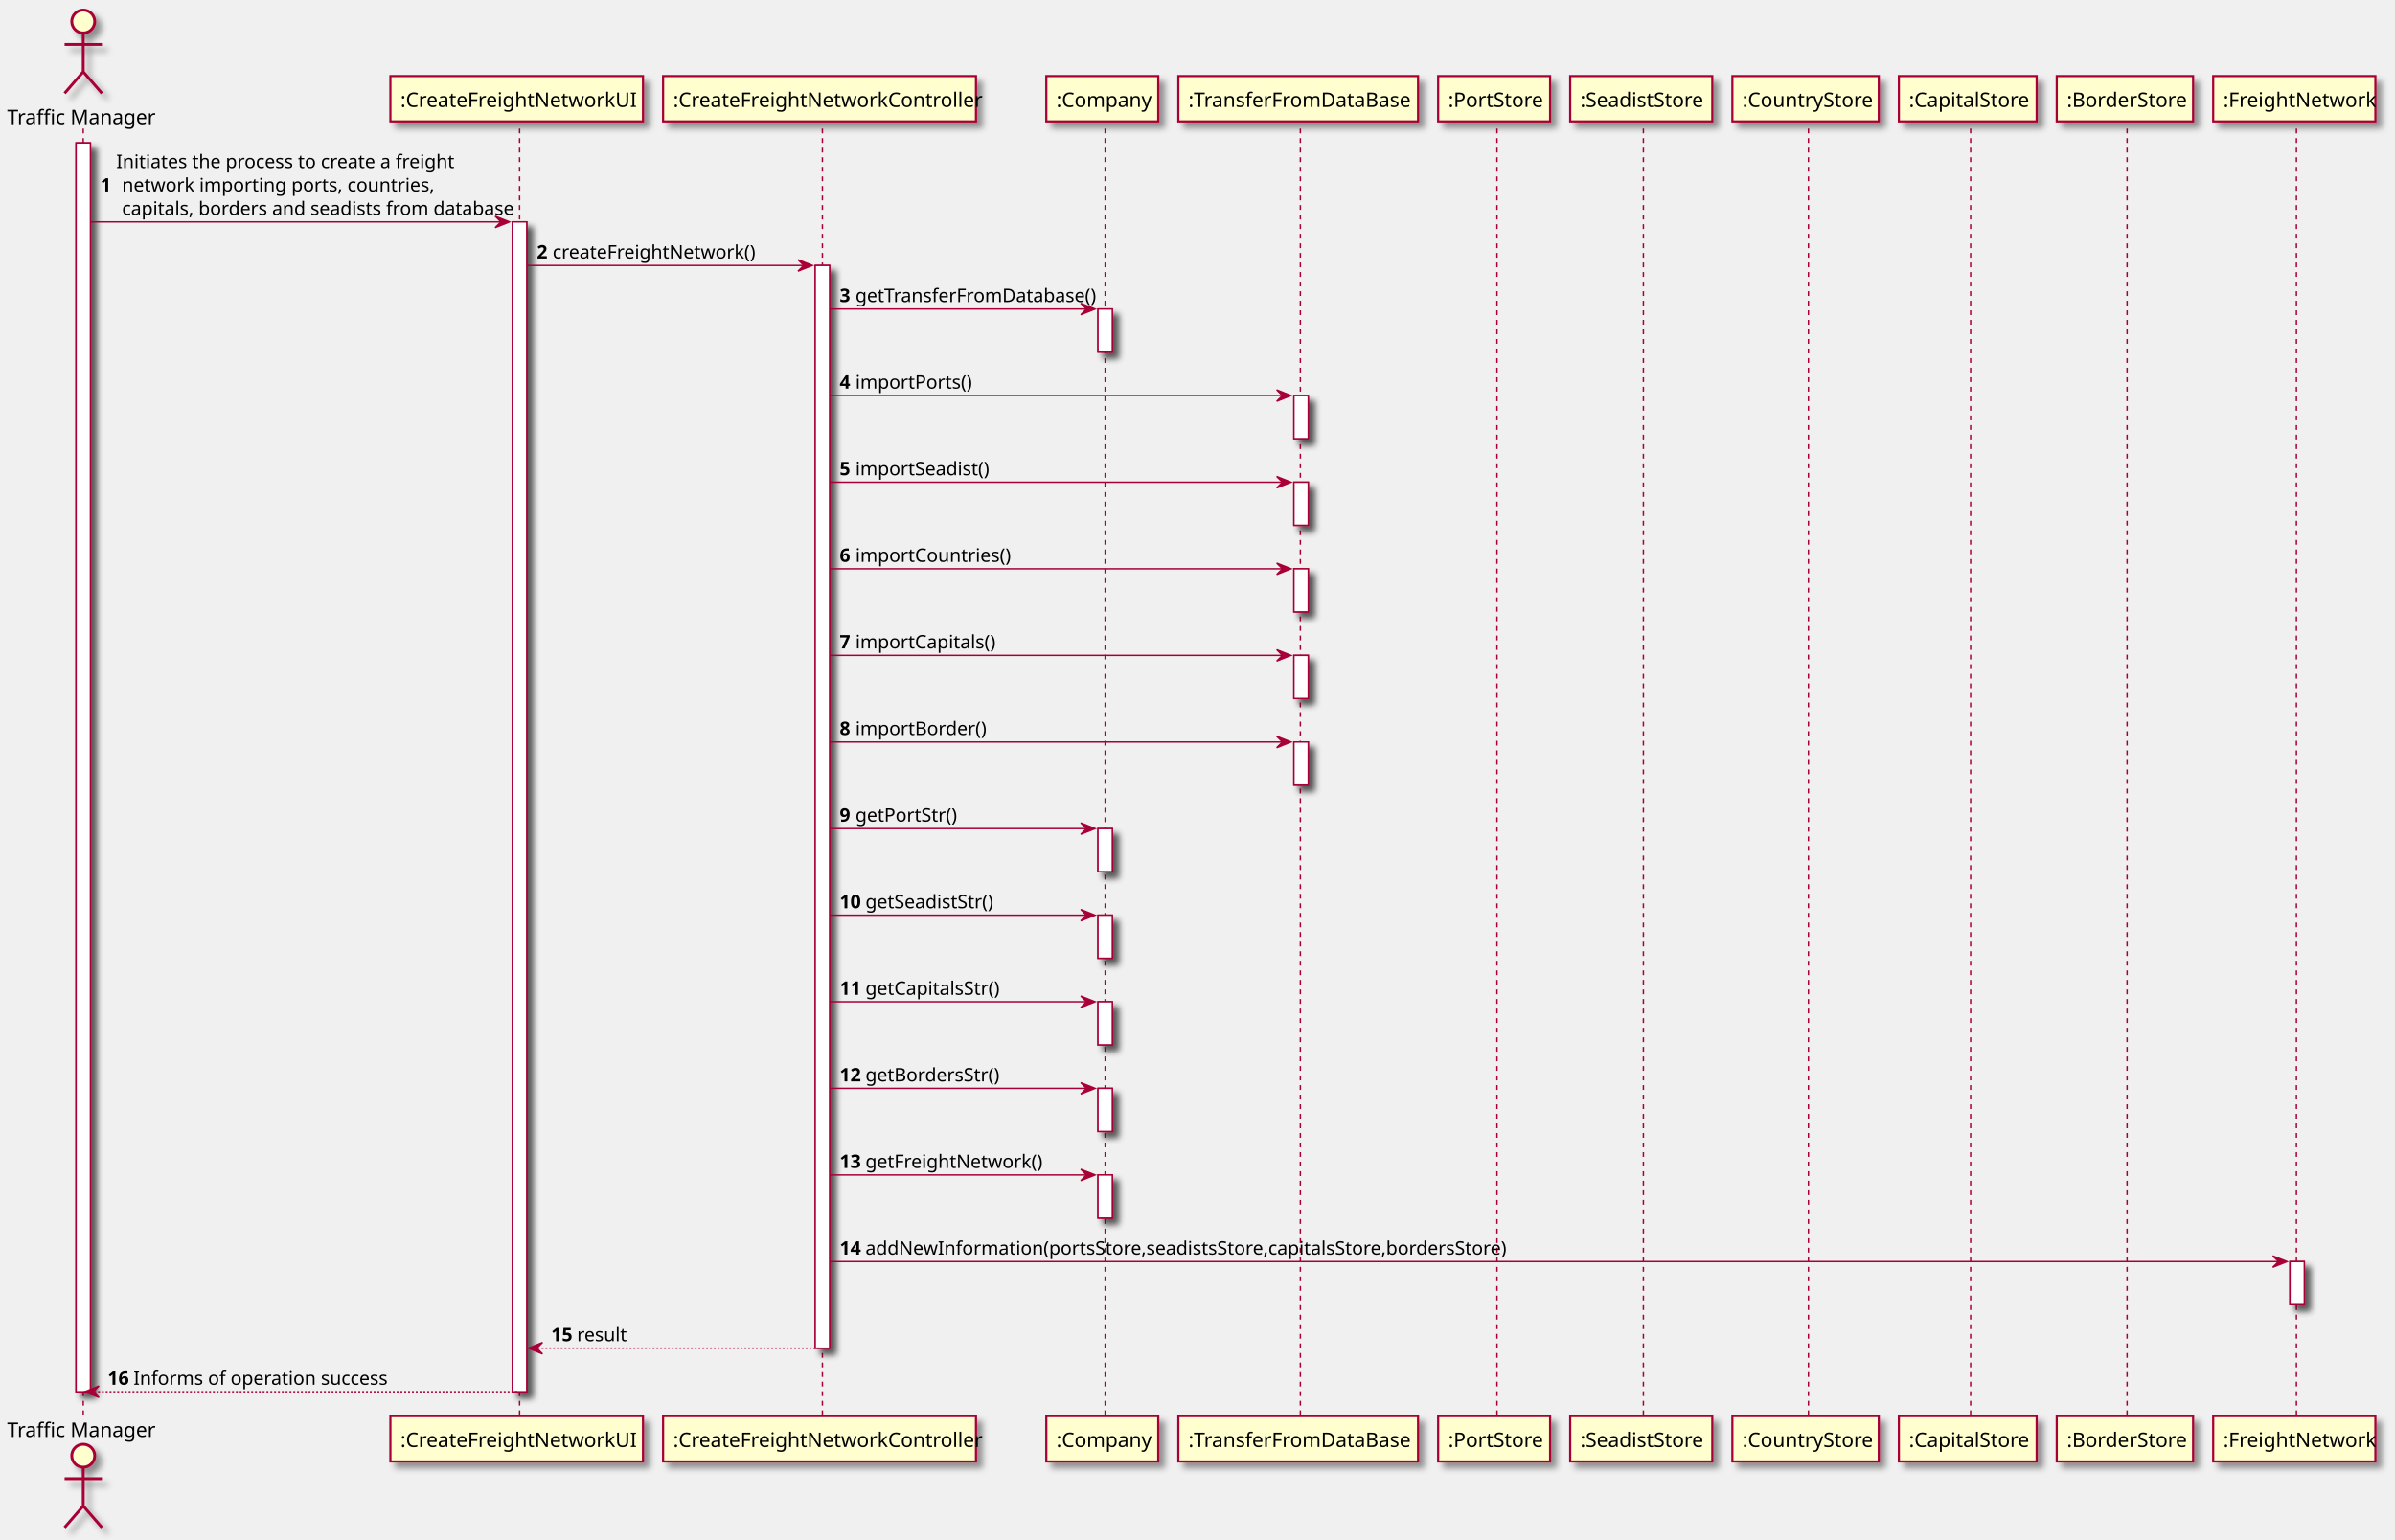
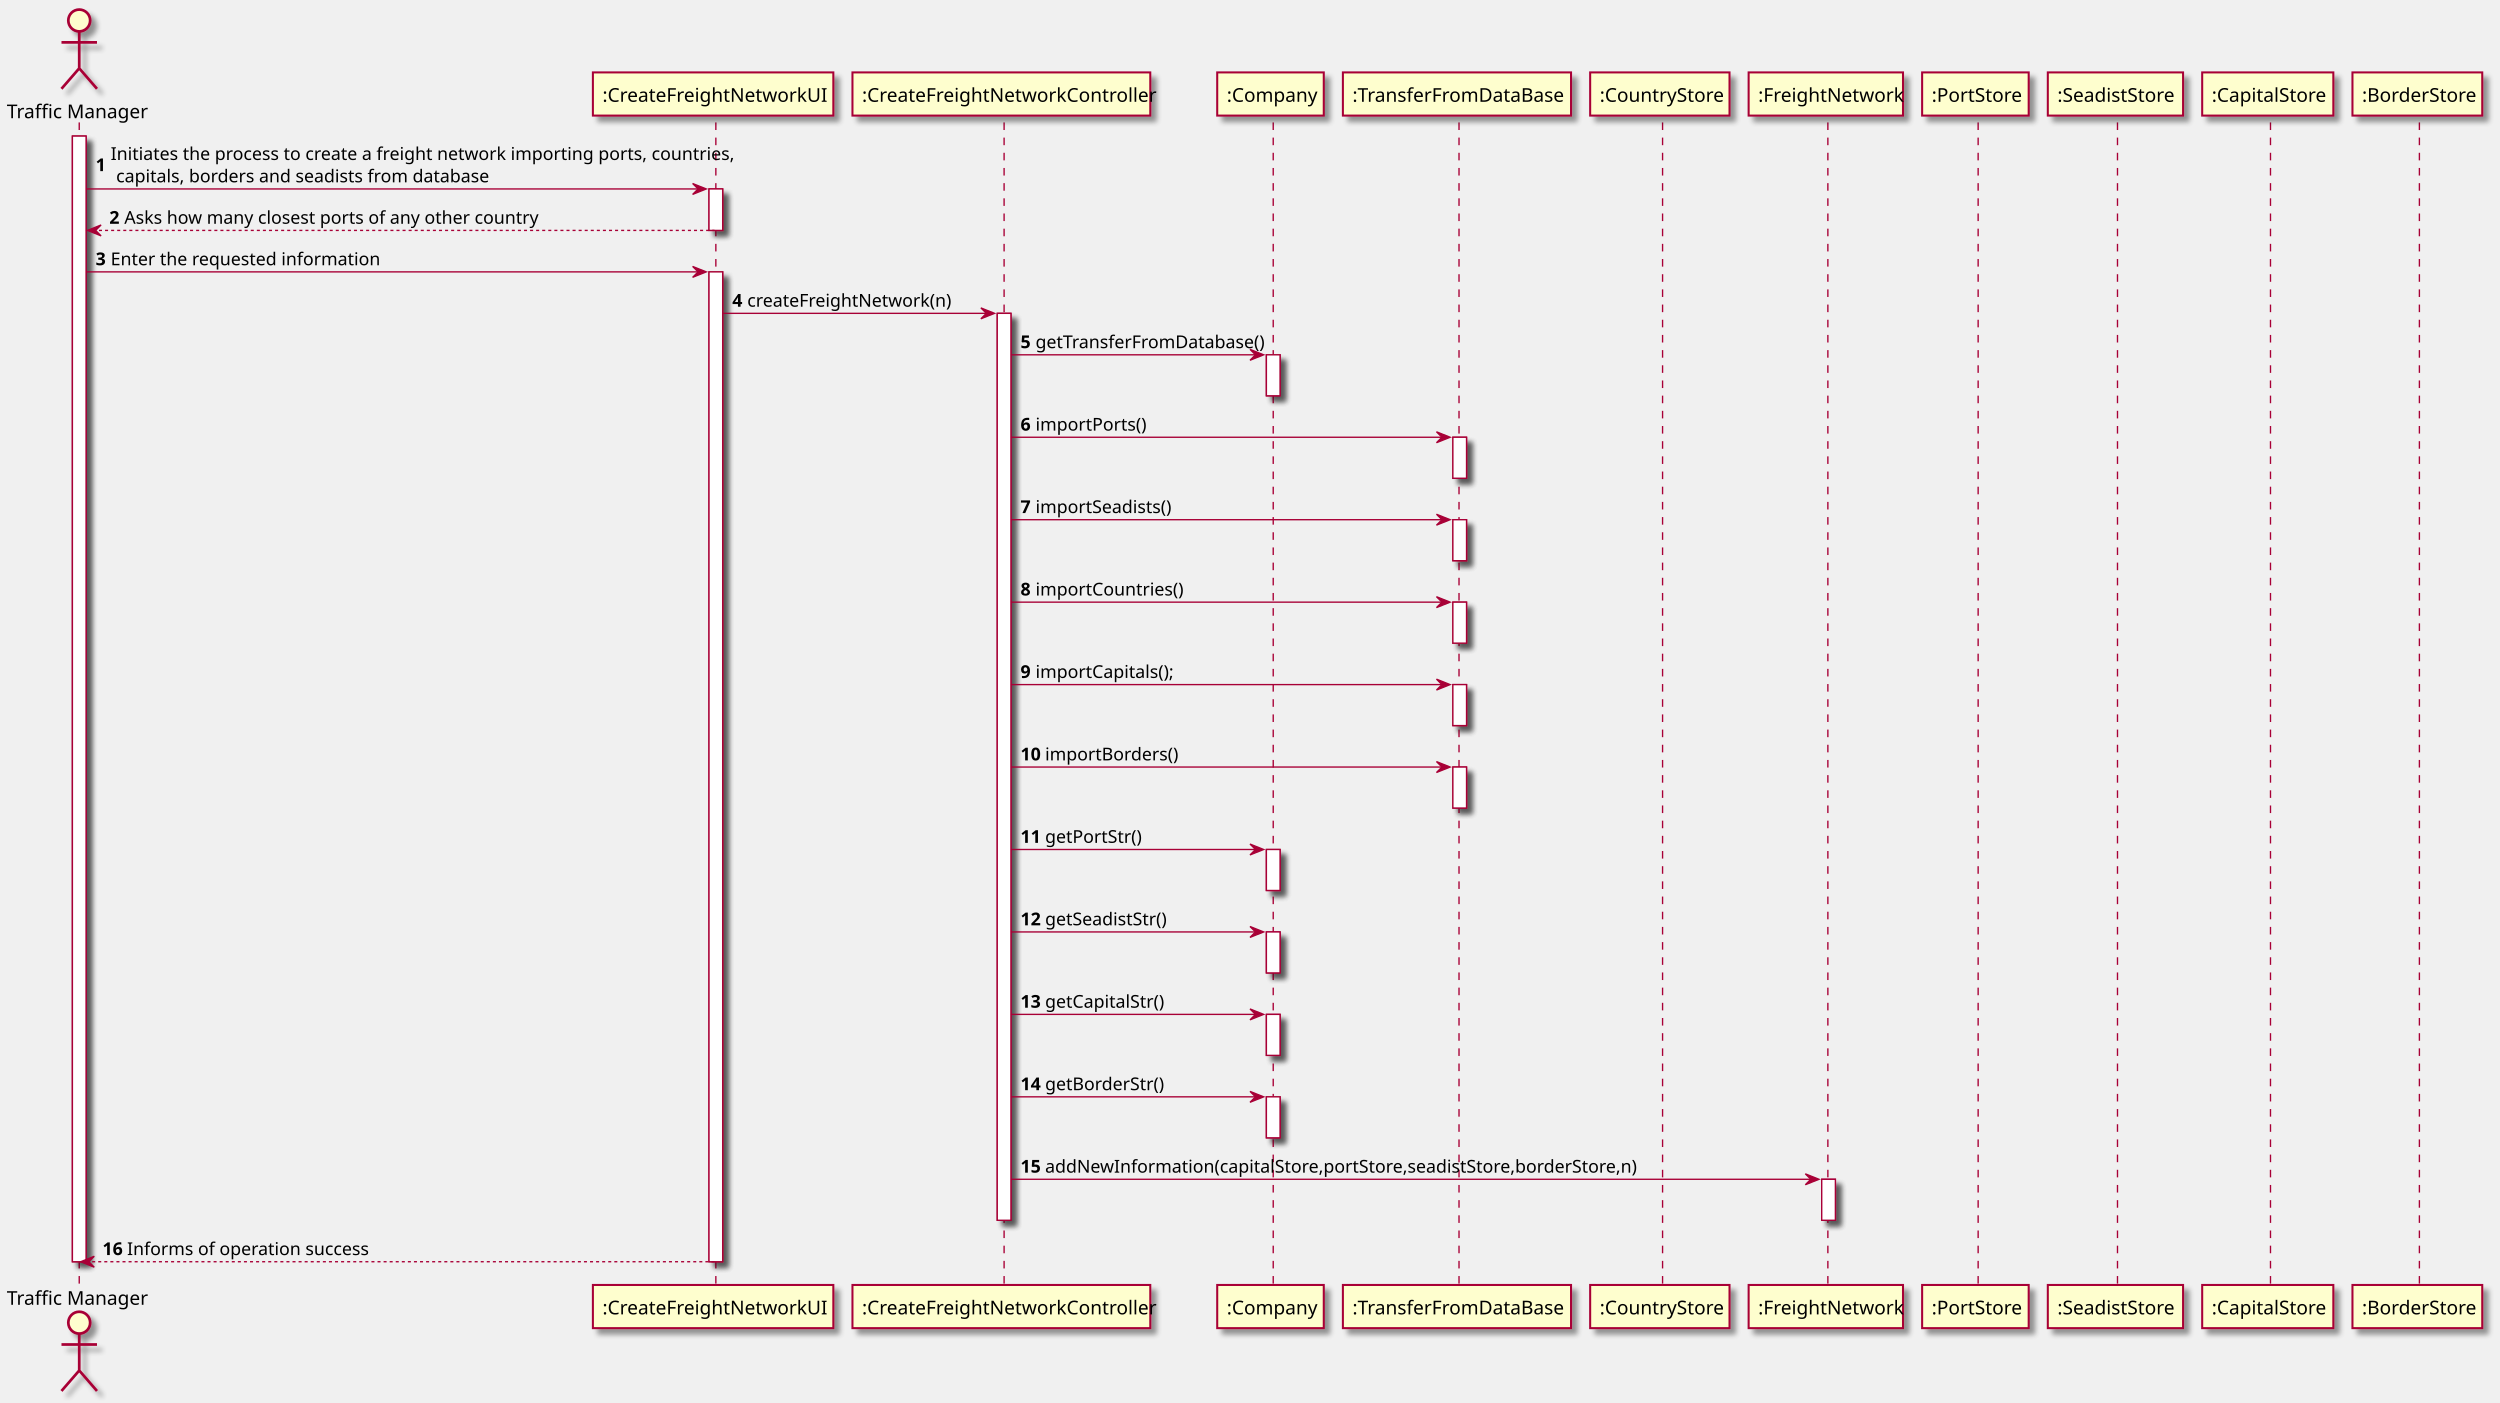
- <svg xmlns="http://www.w3.org/2000/svg" contentScriptType="application/ecmascript" contentStyleType="text/css" height="1609.5px" preserveAspectRatio="none" style="width:2503px;height:1609px;" version="1.1" viewBox="0 0 2503 1609" width="2503.5px" zoomAndPan="magnify">
+ <svg xmlns="http://www.w3.org/2000/svg" contentScriptType="application/ecmascript" contentStyleType="text/css" height="924.3px" preserveAspectRatio="none" style="width:1647px;height:924px;" version="1.1" viewBox="0 0 1647 924" width="1647.9px" zoomAndPan="magnify">
  <defs>
-     <filter height="300%" id="fajl95sr0pd3n" width="300%" x="-1" y="-1">
-       <feGaussianBlur result="blurOut" stdDeviation="3.0" />
+     <filter height="300%" id="fwffu9jitbnba" width="300%" x="-1" y="-1">
+       <feGaussianBlur result="blurOut" stdDeviation="1.8" />
      <feColorMatrix in="blurOut" result="blurOut2" type="matrix" values="0 0 0 0 0 0 0 0 0 0 0 0 0 0 0 0 0 0 .4 0" />
-       <feOffset dx="6.0" dy="6.0" in="blurOut2" result="blurOut3" />
+       <feOffset dx="3.6" dy="3.6" in="blurOut2" result="blurOut3" />
      <feBlend in="SourceGraphic" in2="blurOut3" mode="normal" />
    </filter>
  </defs>
  <g>
-     <rect fill="#FFFFFF" filter="url(#fajl95sr0pd3n)" height="1305.492" style="stroke:#A80036;stroke-width:1.5;" width="15" x="79.5" y="149.414" />
-     <rect fill="#FFFFFF" filter="url(#fajl95sr0pd3n)" height="1222.91" style="stroke:#A80036;stroke-width:1.5;" width="15" x="535.5" y="231.996" />
-     <rect fill="#FFFFFF" filter="url(#fajl95sr0pd3n)" height="1131.855" style="stroke:#A80036;stroke-width:1.5;" width="15" x="852" y="277.523" />
-     <rect fill="#FFFFFF" filter="url(#fajl95sr0pd3n)" height="45" style="stroke:#A80036;stroke-width:1.5;" width="15" x="1147.5" y="323.051" />
-     <rect fill="#FFFFFF" filter="url(#fajl95sr0pd3n)" height="45" style="stroke:#A80036;stroke-width:1.5;" width="15" x="1147.5" y="866.215" />
-     <rect fill="#FFFFFF" filter="url(#fajl95sr0pd3n)" height="45" style="stroke:#A80036;stroke-width:1.5;" width="15" x="1147.5" y="956.742" />
-     <rect fill="#FFFFFF" filter="url(#fajl95sr0pd3n)" height="45" style="stroke:#A80036;stroke-width:1.5;" width="15" x="1147.5" y="1047.27" />
-     <rect fill="#FFFFFF" filter="url(#fajl95sr0pd3n)" height="45" style="stroke:#A80036;stroke-width:1.5;" width="15" x="1147.5" y="1137.797" />
-     <rect fill="#FFFFFF" filter="url(#fajl95sr0pd3n)" height="45" style="stroke:#A80036;stroke-width:1.5;" width="15" x="1147.5" y="1228.324" />
-     <rect fill="#FFFFFF" filter="url(#fajl95sr0pd3n)" height="45" style="stroke:#A80036;stroke-width:1.5;" width="15" x="1352.25" y="413.578" />
-     <rect fill="#FFFFFF" filter="url(#fajl95sr0pd3n)" height="45" style="stroke:#A80036;stroke-width:1.5;" width="15" x="1352.25" y="504.106" />
-     <rect fill="#FFFFFF" filter="url(#fajl95sr0pd3n)" height="45" style="stroke:#A80036;stroke-width:1.5;" width="15" x="1352.25" y="594.633" />
-     <rect fill="#FFFFFF" filter="url(#fajl95sr0pd3n)" height="45" style="stroke:#A80036;stroke-width:1.5;" width="15" x="1352.25" y="685.16" />
-     <rect fill="#FFFFFF" filter="url(#fajl95sr0pd3n)" height="45" style="stroke:#A80036;stroke-width:1.5;" width="15" x="1352.25" y="775.688" />
-     <rect fill="#FFFFFF" filter="url(#fajl95sr0pd3n)" height="45" style="stroke:#A80036;stroke-width:1.5;" width="15" x="2393.25" y="1318.852" />
-     <line style="stroke:#A80036;stroke-width:1.5;stroke-dasharray:5.0,5.0;" x1="87" x2="87" y1="134.414" y2="1481.906" />
-     <line style="stroke:#A80036;stroke-width:1.5;stroke-dasharray:5.0,5.0;" x1="543" x2="543" y1="134.414" y2="1481.906" />
-     <line style="stroke:#A80036;stroke-width:1.5;stroke-dasharray:5.0,5.0;" x1="859.5" x2="859.5" y1="134.414" y2="1481.906" />
-     <line style="stroke:#A80036;stroke-width:1.5;stroke-dasharray:5.0,5.0;" x1="1155" x2="1155" y1="134.414" y2="1481.906" />
-     <line style="stroke:#A80036;stroke-width:1.5;stroke-dasharray:5.0,5.0;" x1="1359" x2="1359" y1="134.414" y2="1481.906" />
-     <line style="stroke:#A80036;stroke-width:1.5;stroke-dasharray:5.0,5.0;" x1="1564.5" x2="1564.5" y1="134.414" y2="1481.906" />
-     <line style="stroke:#A80036;stroke-width:1.5;stroke-dasharray:5.0,5.0;" x1="1717.5" x2="1717.5" y1="134.414" y2="1481.906" />
-     <line style="stroke:#A80036;stroke-width:1.5;stroke-dasharray:5.0,5.0;" x1="1890" x2="1890" y1="134.414" y2="1481.906" />
-     <line style="stroke:#A80036;stroke-width:1.5;stroke-dasharray:5.0,5.0;" x1="2059.5" x2="2059.5" y1="134.414" y2="1481.906" />
-     <line style="stroke:#A80036;stroke-width:1.5;stroke-dasharray:5.0,5.0;" x1="2223" x2="2223" y1="134.414" y2="1481.906" />
-     <line style="stroke:#A80036;stroke-width:1.5;stroke-dasharray:5.0,5.0;" x1="2400" x2="2400" y1="134.414" y2="1481.906" />
-     <text fill="#000000" font-family="sans-serif" font-size="21" lengthAdjust="spacing" textLength="150" x="7.5" y="129.8">Traffic Manager</text>
-     <ellipse cx="87" cy="22.5" fill="#FEFECE" filter="url(#fajl95sr0pd3n)" rx="12" ry="12" style="stroke:#A80036;stroke-width:3.0;" />
-     <path d="M87,34.5 L87,75 M67.5,46.5 L106.5,46.5 M87,75 L67.5,97.5 M87,75 L106.5,97.5 " fill="none" filter="url(#fajl95sr0pd3n)" style="stroke:#A80036;stroke-width:3.0;" />
-     <text fill="#000000" font-family="sans-serif" font-size="21" lengthAdjust="spacing" textLength="150" x="7.5" y="1502.206">Traffic Manager</text>
-     <ellipse cx="87" cy="1521.82" fill="#FEFECE" filter="url(#fajl95sr0pd3n)" rx="12" ry="12" style="stroke:#A80036;stroke-width:3.0;" />
-     <path d="M87,1533.82 L87,1574.32 M67.5,1545.82 L106.5,1545.82 M87,1574.32 L67.5,1596.82 M87,1574.32 L106.5,1596.82 " fill="none" filter="url(#fajl95sr0pd3n)" style="stroke:#A80036;stroke-width:3.0;" />
-     <rect fill="#FEFECE" filter="url(#fajl95sr0pd3n)" height="47.414" style="stroke:#A80036;stroke-width:2.25;" width="264" x="408" y="79.5" />
-     <text fill="#000000" font-family="sans-serif" font-size="21" lengthAdjust="spacing" textLength="231" x="418.5" y="111.8">:CreateFreightNetworkUI</text>
-     <rect fill="#FEFECE" filter="url(#fajl95sr0pd3n)" height="47.414" style="stroke:#A80036;stroke-width:2.25;" width="264" x="408" y="1480.406" />
-     <text fill="#000000" font-family="sans-serif" font-size="21" lengthAdjust="spacing" textLength="231" x="418.5" y="1512.706">:CreateFreightNetworkUI</text>
-     <rect fill="#FEFECE" filter="url(#fajl95sr0pd3n)" height="47.414" style="stroke:#A80036;stroke-width:2.25;" width="327" x="693" y="79.5" />
-     <text fill="#000000" font-family="sans-serif" font-size="21" lengthAdjust="spacing" textLength="306" x="703.5" y="111.8">:CreateFreightNetworkController</text>
-     <rect fill="#FEFECE" filter="url(#fajl95sr0pd3n)" height="47.414" style="stroke:#A80036;stroke-width:2.25;" width="327" x="693" y="1480.406" />
-     <text fill="#000000" font-family="sans-serif" font-size="21" lengthAdjust="spacing" textLength="306" x="703.5" y="1512.706">:CreateFreightNetworkController</text>
-     <rect fill="#FEFECE" filter="url(#fajl95sr0pd3n)" height="47.414" style="stroke:#A80036;stroke-width:2.25;" width="117" x="1093.5" y="79.5" />
-     <text fill="#000000" font-family="sans-serif" font-size="21" lengthAdjust="spacing" textLength="96" x="1104" y="111.8">:Company</text>
-     <rect fill="#FEFECE" filter="url(#fajl95sr0pd3n)" height="47.414" style="stroke:#A80036;stroke-width:2.25;" width="117" x="1093.5" y="1480.406" />
-     <text fill="#000000" font-family="sans-serif" font-size="21" lengthAdjust="spacing" textLength="96" x="1104" y="1512.706">:Company</text>
-     <rect fill="#FEFECE" filter="url(#fajl95sr0pd3n)" height="47.414" style="stroke:#A80036;stroke-width:2.25;" width="250.5" x="1231.5" y="79.5" />
-     <text fill="#000000" font-family="sans-serif" font-size="21" lengthAdjust="spacing" textLength="229.5" x="1242" y="111.8">:TransferFromDataBase</text>
-     <rect fill="#FEFECE" filter="url(#fajl95sr0pd3n)" height="47.414" style="stroke:#A80036;stroke-width:2.25;" width="250.5" x="1231.5" y="1480.406" />
-     <text fill="#000000" font-family="sans-serif" font-size="21" lengthAdjust="spacing" textLength="229.5" x="1242" y="1512.706">:TransferFromDataBase</text>
-     <rect fill="#FEFECE" filter="url(#fajl95sr0pd3n)" height="47.414" style="stroke:#A80036;stroke-width:2.25;" width="117" x="1503" y="79.5" />
-     <text fill="#000000" font-family="sans-serif" font-size="21" lengthAdjust="spacing" textLength="96" x="1513.5" y="111.8">:PortStore</text>
-     <rect fill="#FEFECE" filter="url(#fajl95sr0pd3n)" height="47.414" style="stroke:#A80036;stroke-width:2.25;" width="117" x="1503" y="1480.406" />
-     <text fill="#000000" font-family="sans-serif" font-size="21" lengthAdjust="spacing" textLength="96" x="1513.5" y="1512.706">:PortStore</text>
-     <rect fill="#FEFECE" filter="url(#fajl95sr0pd3n)" height="47.414" style="stroke:#A80036;stroke-width:2.25;" width="148.5" x="1641" y="79.5" />
-     <text fill="#000000" font-family="sans-serif" font-size="21" lengthAdjust="spacing" textLength="127.5" x="1651.5" y="111.8">:SeadistStore</text>
-     <rect fill="#FEFECE" filter="url(#fajl95sr0pd3n)" height="47.414" style="stroke:#A80036;stroke-width:2.25;" width="148.5" x="1641" y="1480.406" />
-     <text fill="#000000" font-family="sans-serif" font-size="21" lengthAdjust="spacing" textLength="127.5" x="1651.5" y="1512.706">:SeadistStore</text>
-     <rect fill="#FEFECE" filter="url(#fajl95sr0pd3n)" height="47.414" style="stroke:#A80036;stroke-width:2.25;" width="153" x="1810.5" y="79.5" />
-     <text fill="#000000" font-family="sans-serif" font-size="21" lengthAdjust="spacing" textLength="132" x="1821" y="111.8">:CountryStore</text>
-     <rect fill="#FEFECE" filter="url(#fajl95sr0pd3n)" height="47.414" style="stroke:#A80036;stroke-width:2.25;" width="153" x="1810.5" y="1480.406" />
-     <text fill="#000000" font-family="sans-serif" font-size="21" lengthAdjust="spacing" textLength="132" x="1821" y="1512.706">:CountryStore</text>
-     <rect fill="#FEFECE" filter="url(#fajl95sr0pd3n)" height="47.414" style="stroke:#A80036;stroke-width:2.25;" width="144" x="1984.5" y="79.5" />
-     <text fill="#000000" font-family="sans-serif" font-size="21" lengthAdjust="spacing" textLength="123" x="1995" y="111.8">:CapitalStore</text>
-     <rect fill="#FEFECE" filter="url(#fajl95sr0pd3n)" height="47.414" style="stroke:#A80036;stroke-width:2.25;" width="144" x="1984.5" y="1480.406" />
-     <text fill="#000000" font-family="sans-serif" font-size="21" lengthAdjust="spacing" textLength="123" x="1995" y="1512.706">:CapitalStore</text>
-     <rect fill="#FEFECE" filter="url(#fajl95sr0pd3n)" height="47.414" style="stroke:#A80036;stroke-width:2.25;" width="142.5" x="2149.5" y="79.5" />
-     <text fill="#000000" font-family="sans-serif" font-size="21" lengthAdjust="spacing" textLength="121.5" x="2160" y="111.8">:BorderStore</text>
-     <rect fill="#FEFECE" filter="url(#fajl95sr0pd3n)" height="47.414" style="stroke:#A80036;stroke-width:2.25;" width="142.5" x="2149.5" y="1480.406" />
-     <text fill="#000000" font-family="sans-serif" font-size="21" lengthAdjust="spacing" textLength="121.5" x="2160" y="1512.706">:BorderStore</text>
-     <rect fill="#FEFECE" filter="url(#fajl95sr0pd3n)" height="47.414" style="stroke:#A80036;stroke-width:2.25;" width="169.5" x="2313" y="79.5" />
-     <text fill="#000000" font-family="sans-serif" font-size="21" lengthAdjust="spacing" textLength="148.5" x="2323.5" y="111.8">:FreightNetwork</text>
-     <rect fill="#FEFECE" filter="url(#fajl95sr0pd3n)" height="47.414" style="stroke:#A80036;stroke-width:2.25;" width="169.5" x="2313" y="1480.406" />
-     <text fill="#000000" font-family="sans-serif" font-size="21" lengthAdjust="spacing" textLength="148.5" x="2323.5" y="1512.706">:FreightNetwork</text>
-     <rect fill="#FFFFFF" filter="url(#fajl95sr0pd3n)" height="1305.492" style="stroke:#A80036;stroke-width:1.5;" width="15" x="79.5" y="149.414" />
-     <rect fill="#FFFFFF" filter="url(#fajl95sr0pd3n)" height="1222.91" style="stroke:#A80036;stroke-width:1.5;" width="15" x="535.5" y="231.996" />
-     <rect fill="#FFFFFF" filter="url(#fajl95sr0pd3n)" height="1131.855" style="stroke:#A80036;stroke-width:1.5;" width="15" x="852" y="277.523" />
-     <rect fill="#FFFFFF" filter="url(#fajl95sr0pd3n)" height="45" style="stroke:#A80036;stroke-width:1.5;" width="15" x="1147.5" y="323.051" />
-     <rect fill="#FFFFFF" filter="url(#fajl95sr0pd3n)" height="45" style="stroke:#A80036;stroke-width:1.5;" width="15" x="1147.5" y="866.215" />
-     <rect fill="#FFFFFF" filter="url(#fajl95sr0pd3n)" height="45" style="stroke:#A80036;stroke-width:1.5;" width="15" x="1147.5" y="956.742" />
-     <rect fill="#FFFFFF" filter="url(#fajl95sr0pd3n)" height="45" style="stroke:#A80036;stroke-width:1.5;" width="15" x="1147.5" y="1047.27" />
-     <rect fill="#FFFFFF" filter="url(#fajl95sr0pd3n)" height="45" style="stroke:#A80036;stroke-width:1.5;" width="15" x="1147.5" y="1137.797" />
-     <rect fill="#FFFFFF" filter="url(#fajl95sr0pd3n)" height="45" style="stroke:#A80036;stroke-width:1.5;" width="15" x="1147.5" y="1228.324" />
-     <rect fill="#FFFFFF" filter="url(#fajl95sr0pd3n)" height="45" style="stroke:#A80036;stroke-width:1.5;" width="15" x="1352.25" y="413.578" />
-     <rect fill="#FFFFFF" filter="url(#fajl95sr0pd3n)" height="45" style="stroke:#A80036;stroke-width:1.5;" width="15" x="1352.25" y="504.106" />
-     <rect fill="#FFFFFF" filter="url(#fajl95sr0pd3n)" height="45" style="stroke:#A80036;stroke-width:1.5;" width="15" x="1352.25" y="594.633" />
-     <rect fill="#FFFFFF" filter="url(#fajl95sr0pd3n)" height="45" style="stroke:#A80036;stroke-width:1.5;" width="15" x="1352.25" y="685.16" />
-     <rect fill="#FFFFFF" filter="url(#fajl95sr0pd3n)" height="45" style="stroke:#A80036;stroke-width:1.5;" width="15" x="1352.25" y="775.688" />
-     <rect fill="#FFFFFF" filter="url(#fajl95sr0pd3n)" height="45" style="stroke:#A80036;stroke-width:1.5;" width="15" x="2393.25" y="1318.852" />
-     <polygon fill="#A80036" points="517.5,225.996,532.5,231.996,517.5,237.996,523.5,231.996" style="stroke:#A80036;stroke-width:1.5;" />
-     <line style="stroke:#A80036;stroke-width:1.5;" x1="94.5" x2="526.5" y1="231.996" y2="231.996" />
-     <text fill="#000000" font-family="sans-serif" font-size="19.5" font-weight="bold" lengthAdjust="spacing" textLength="10.5" x="105" y="200.184">1</text>
-     <text fill="#000000" font-family="sans-serif" font-size="19.5" lengthAdjust="spacing" textLength="333" x="121.5" y="175.657">Initiates the process to create a freight</text>
-     <text fill="#000000" font-family="sans-serif" font-size="19.5" lengthAdjust="spacing" textLength="300" x="127.5" y="200.184">network importing ports, countries,</text>
-     <text fill="#000000" font-family="sans-serif" font-size="19.5" lengthAdjust="spacing" textLength="390" x="127.5" y="224.711">capitals, borders and seadists from database</text>
-     <polygon fill="#A80036" points="834,271.523,849,277.523,834,283.523,840,277.523" style="stroke:#A80036;stroke-width:1.5;" />
-     <line style="stroke:#A80036;stroke-width:1.5;" x1="550.5" x2="843" y1="277.523" y2="277.523" />
-     <text fill="#000000" font-family="sans-serif" font-size="19.5" font-weight="bold" lengthAdjust="spacing" textLength="10.5" x="561" y="270.239">2</text>
-     <text fill="#000000" font-family="sans-serif" font-size="19.5" lengthAdjust="spacing" textLength="196.5" x="577.5" y="270.239">createFreightNetwork()</text>
-     <polygon fill="#A80036" points="1129.5,317.051,1144.5,323.051,1129.5,329.051,1135.5,323.051" style="stroke:#A80036;stroke-width:1.5;" />
-     <line style="stroke:#A80036;stroke-width:1.5;" x1="867" x2="1138.5" y1="323.051" y2="323.051" />
-     <text fill="#000000" font-family="sans-serif" font-size="19.5" font-weight="bold" lengthAdjust="spacing" textLength="10.5" x="877.5" y="315.766">3</text>
-     <text fill="#000000" font-family="sans-serif" font-size="19.5" lengthAdjust="spacing" textLength="235.5" x="894" y="315.766">getTransferFromDatabase()</text>
-     <polygon fill="#A80036" points="1334.25,407.578,1349.25,413.578,1334.25,419.578,1340.25,413.578" style="stroke:#A80036;stroke-width:1.5;" />
-     <line style="stroke:#A80036;stroke-width:1.5;" x1="867" x2="1343.25" y1="413.578" y2="413.578" />
-     <text fill="#000000" font-family="sans-serif" font-size="19.5" font-weight="bold" lengthAdjust="spacing" textLength="10.5" x="877.5" y="406.293">4</text>
-     <text fill="#000000" font-family="sans-serif" font-size="19.5" lengthAdjust="spacing" textLength="112.5" x="894" y="406.293">importPorts()</text>
-     <polygon fill="#A80036" points="1334.25,498.106,1349.25,504.106,1334.25,510.106,1340.25,504.106" style="stroke:#A80036;stroke-width:1.5;" />
-     <line style="stroke:#A80036;stroke-width:1.5;" x1="867" x2="1343.25" y1="504.106" y2="504.106" />
-     <text fill="#000000" font-family="sans-serif" font-size="19.5" font-weight="bold" lengthAdjust="spacing" textLength="10.5" x="877.5" y="496.821">5</text>
-     <text fill="#000000" font-family="sans-serif" font-size="19.5" lengthAdjust="spacing" textLength="132" x="894" y="496.821">importSeadist()</text>
-     <polygon fill="#A80036" points="1334.25,588.633,1349.25,594.633,1334.25,600.633,1340.25,594.633" style="stroke:#A80036;stroke-width:1.5;" />
-     <line style="stroke:#A80036;stroke-width:1.5;" x1="867" x2="1343.25" y1="594.633" y2="594.633" />
-     <text fill="#000000" font-family="sans-serif" font-size="19.5" font-weight="bold" lengthAdjust="spacing" textLength="10.5" x="877.5" y="587.348">6</text>
-     <text fill="#000000" font-family="sans-serif" font-size="19.5" lengthAdjust="spacing" textLength="148.5" x="894" y="587.348">importCountries()</text>
-     <polygon fill="#A80036" points="1334.25,679.16,1349.25,685.16,1334.25,691.16,1340.25,685.16" style="stroke:#A80036;stroke-width:1.5;" />
-     <line style="stroke:#A80036;stroke-width:1.5;" x1="867" x2="1343.25" y1="685.16" y2="685.16" />
-     <text fill="#000000" font-family="sans-serif" font-size="19.5" font-weight="bold" lengthAdjust="spacing" textLength="10.5" x="877.5" y="677.875">7</text>
-     <text fill="#000000" font-family="sans-serif" font-size="19.5" lengthAdjust="spacing" textLength="136.5" x="894" y="677.875">importCapitals()</text>
-     <polygon fill="#A80036" points="1334.25,769.688,1349.25,775.688,1334.25,781.688,1340.25,775.688" style="stroke:#A80036;stroke-width:1.5;" />
-     <line style="stroke:#A80036;stroke-width:1.5;" x1="867" x2="1343.25" y1="775.688" y2="775.688" />
-     <text fill="#000000" font-family="sans-serif" font-size="19.5" font-weight="bold" lengthAdjust="spacing" textLength="10.5" x="877.5" y="768.403">8</text>
-     <text fill="#000000" font-family="sans-serif" font-size="19.5" lengthAdjust="spacing" textLength="123" x="894" y="768.403">importBorder()</text>
-     <polygon fill="#A80036" points="1129.5,860.215,1144.5,866.215,1129.5,872.215,1135.5,866.215" style="stroke:#A80036;stroke-width:1.5;" />
-     <line style="stroke:#A80036;stroke-width:1.5;" x1="867" x2="1138.5" y1="866.215" y2="866.215" />
-     <text fill="#000000" font-family="sans-serif" font-size="19.5" font-weight="bold" lengthAdjust="spacing" textLength="10.5" x="877.5" y="858.93">9</text>
-     <text fill="#000000" font-family="sans-serif" font-size="19.5" lengthAdjust="spacing" textLength="100.5" x="894" y="858.93">getPortStr()</text>
-     <polygon fill="#A80036" points="1129.5,950.742,1144.5,956.742,1129.5,962.742,1135.5,956.742" style="stroke:#A80036;stroke-width:1.5;" />
-     <line style="stroke:#A80036;stroke-width:1.5;" x1="867" x2="1138.5" y1="956.742" y2="956.742" />
-     <text fill="#000000" font-family="sans-serif" font-size="19.5" font-weight="bold" lengthAdjust="spacing" textLength="21" x="877.5" y="949.457">10</text>
-     <text fill="#000000" font-family="sans-serif" font-size="19.5" lengthAdjust="spacing" textLength="130.5" x="904.5" y="949.457">getSeadistStr()</text>
-     <polygon fill="#A80036" points="1129.5,1041.27,1144.5,1047.27,1129.5,1053.27,1135.5,1047.27" style="stroke:#A80036;stroke-width:1.5;" />
-     <line style="stroke:#A80036;stroke-width:1.5;" x1="867" x2="1138.5" y1="1047.27" y2="1047.27" />
-     <text fill="#000000" font-family="sans-serif" font-size="19.5" font-weight="bold" lengthAdjust="spacing" textLength="21" x="877.5" y="1039.985">11</text>
-     <text fill="#000000" font-family="sans-serif" font-size="19.5" lengthAdjust="spacing" textLength="135" x="904.5" y="1039.985">getCapitalsStr()</text>
-     <polygon fill="#A80036" points="1129.5,1131.797,1144.5,1137.797,1129.5,1143.797,1135.5,1137.797" style="stroke:#A80036;stroke-width:1.5;" />
-     <line style="stroke:#A80036;stroke-width:1.5;" x1="867" x2="1138.5" y1="1137.797" y2="1137.797" />
-     <text fill="#000000" font-family="sans-serif" font-size="19.5" font-weight="bold" lengthAdjust="spacing" textLength="21" x="877.5" y="1130.512">12</text>
-     <text fill="#000000" font-family="sans-serif" font-size="19.5" lengthAdjust="spacing" textLength="132" x="904.5" y="1130.512">getBordersStr()</text>
-     <polygon fill="#A80036" points="1129.5,1222.324,1144.5,1228.324,1129.5,1234.324,1135.5,1228.324" style="stroke:#A80036;stroke-width:1.5;" />
-     <line style="stroke:#A80036;stroke-width:1.5;" x1="867" x2="1138.5" y1="1228.324" y2="1228.324" />
-     <text fill="#000000" font-family="sans-serif" font-size="19.5" font-weight="bold" lengthAdjust="spacing" textLength="21" x="877.5" y="1221.04">13</text>
-     <text fill="#000000" font-family="sans-serif" font-size="19.5" lengthAdjust="spacing" textLength="169.5" x="904.5" y="1221.04">getFreightNetwork()</text>
-     <polygon fill="#A80036" points="2375.25,1312.852,2390.25,1318.852,2375.25,1324.852,2381.25,1318.852" style="stroke:#A80036;stroke-width:1.5;" />
-     <line style="stroke:#A80036;stroke-width:1.5;" x1="867" x2="2384.25" y1="1318.852" y2="1318.852" />
-     <text fill="#000000" font-family="sans-serif" font-size="19.5" font-weight="bold" lengthAdjust="spacing" textLength="21" x="877.5" y="1311.567">14</text>
-     <text fill="#000000" font-family="sans-serif" font-size="19.5" lengthAdjust="spacing" textLength="628.5" x="904.5" y="1311.567">addNewInformation(portsStore,seadistsStore,capitalsStore,bordersStore)</text>
-     <polygon fill="#A80036" points="567,1403.379,552,1409.379,567,1415.379,561,1409.379" style="stroke:#A80036;stroke-width:1.5;" />
-     <line style="stroke:#A80036;stroke-width:1.5;stroke-dasharray:2.0,2.0;" x1="558" x2="858" y1="1409.379" y2="1409.379" />
-     <text fill="#000000" font-family="sans-serif" font-size="19.5" font-weight="bold" lengthAdjust="spacing" textLength="21" x="576" y="1402.094">15</text>
-     <text fill="#000000" font-family="sans-serif" font-size="19.5" lengthAdjust="spacing" textLength="48" x="603" y="1402.094">result</text>
-     <polygon fill="#A80036" points="103.5,1448.906,88.5,1454.906,103.5,1460.906,97.5,1454.906" style="stroke:#A80036;stroke-width:1.5;" />
-     <line style="stroke:#A80036;stroke-width:1.5;stroke-dasharray:2.0,2.0;" x1="94.5" x2="541.5" y1="1454.906" y2="1454.906" />
-     <text fill="#000000" font-family="sans-serif" font-size="19.5" font-weight="bold" lengthAdjust="spacing" textLength="21" x="112.5" y="1447.622">16</text>
-     <text fill="#000000" font-family="sans-serif" font-size="19.5" lengthAdjust="spacing" textLength="249" x="139.5" y="1447.622">Informs of operation success</text>
+     <rect fill="#FFFFFF" filter="url(#fwffu9jitbnba)" height="741.579" style="stroke:#A80036;stroke-width:0.9;" width="9" x="47.7" y="89.648" />
+     <rect fill="#FFFFFF" filter="url(#fwffu9jitbnba)" height="27.316" style="stroke:#A80036;stroke-width:0.9;" width="9" x="467.1" y="124.481" />
+     <rect fill="#FFFFFF" filter="url(#fwffu9jitbnba)" height="652.113" style="stroke:#A80036;stroke-width:0.9;" width="9" x="467.1" y="179.114" />
+     <rect fill="#FFFFFF" filter="url(#fwffu9jitbnba)" height="597.481" style="stroke:#A80036;stroke-width:0.9;" width="9" x="657" y="206.43" />
+     <rect fill="#FFFFFF" filter="url(#fwffu9jitbnba)" height="27" style="stroke:#A80036;stroke-width:0.9;" width="9" x="834.3" y="233.747" />
+     <rect fill="#FFFFFF" filter="url(#fwffu9jitbnba)" height="27" style="stroke:#A80036;stroke-width:0.9;" width="9" x="834.3" y="559.645" />
+     <rect fill="#FFFFFF" filter="url(#fwffu9jitbnba)" height="27" style="stroke:#A80036;stroke-width:0.9;" width="9" x="834.3" y="613.962" />
+     <rect fill="#FFFFFF" filter="url(#fwffu9jitbnba)" height="27" style="stroke:#A80036;stroke-width:0.9;" width="9" x="834.3" y="668.278" />
+     <rect fill="#FFFFFF" filter="url(#fwffu9jitbnba)" height="27" style="stroke:#A80036;stroke-width:0.9;" width="9" x="834.3" y="722.595" />
+     <rect fill="#FFFFFF" filter="url(#fwffu9jitbnba)" height="27" style="stroke:#A80036;stroke-width:0.9;" width="9" x="957.15" y="288.063" />
+     <rect fill="#FFFFFF" filter="url(#fwffu9jitbnba)" height="27" style="stroke:#A80036;stroke-width:0.9;" width="9" x="957.15" y="342.38" />
+     <rect fill="#FFFFFF" filter="url(#fwffu9jitbnba)" height="27" style="stroke:#A80036;stroke-width:0.9;" width="9" x="957.15" y="396.696" />
+     <rect fill="#FFFFFF" filter="url(#fwffu9jitbnba)" height="27" style="stroke:#A80036;stroke-width:0.9;" width="9" x="957.15" y="451.012" />
+     <rect fill="#FFFFFF" filter="url(#fwffu9jitbnba)" height="27" style="stroke:#A80036;stroke-width:0.9;" width="9" x="957.15" y="505.329" />
+     <rect fill="#FFFFFF" filter="url(#fwffu9jitbnba)" height="27" style="stroke:#A80036;stroke-width:0.9;" width="9" x="1200.15" y="776.911" />
+     <line style="stroke:#A80036;stroke-width:0.9;stroke-dasharray:5.0,5.0;" x1="52.2" x2="52.2" y1="80.648" y2="847.427" />
+     <line style="stroke:#A80036;stroke-width:0.9;stroke-dasharray:5.0,5.0;" x1="471.6" x2="471.6" y1="80.648" y2="847.427" />
+     <line style="stroke:#A80036;stroke-width:0.9;stroke-dasharray:5.0,5.0;" x1="661.5" x2="661.5" y1="80.648" y2="847.427" />
+     <line style="stroke:#A80036;stroke-width:0.9;stroke-dasharray:5.0,5.0;" x1="838.8" x2="838.8" y1="80.648" y2="847.427" />
+     <line style="stroke:#A80036;stroke-width:0.9;stroke-dasharray:5.0,5.0;" x1="961.2" x2="961.2" y1="80.648" y2="847.427" />
+     <line style="stroke:#A80036;stroke-width:0.9;stroke-dasharray:5.0,5.0;" x1="1095.3" x2="1095.3" y1="80.648" y2="847.427" />
+     <line style="stroke:#A80036;stroke-width:0.9;stroke-dasharray:5.0,5.0;" x1="1204.2" x2="1204.2" y1="80.648" y2="847.427" />
+     <line style="stroke:#A80036;stroke-width:0.9;stroke-dasharray:5.0,5.0;" x1="1303.2" x2="1303.2" y1="80.648" y2="847.427" />
+     <line style="stroke:#A80036;stroke-width:0.9;stroke-dasharray:5.0,5.0;" x1="1395" x2="1395" y1="80.648" y2="847.427" />
+     <line style="stroke:#A80036;stroke-width:0.9;stroke-dasharray:5.0,5.0;" x1="1495.8" x2="1495.8" y1="80.648" y2="847.427" />
+     <line style="stroke:#A80036;stroke-width:0.9;stroke-dasharray:5.0,5.0;" x1="1593.9" x2="1593.9" y1="80.648" y2="847.427" />
+     <text fill="#000000" font-family="sans-serif" font-size="12.6" lengthAdjust="spacing" textLength="90" x="4.5" y="77.88">Traffic Manager</text>
+     <ellipse cx="52.2" cy="13.5" fill="#FEFECE" filter="url(#fwffu9jitbnba)" rx="7.2" ry="7.2" style="stroke:#A80036;stroke-width:1.8;" />
+     <path d="M52.2,20.7 L52.2,45 M40.5,27.9 L63.9,27.9 M52.2,45 L40.5,58.5 M52.2,45 L63.9,58.5 " fill="none" filter="url(#fwffu9jitbnba)" style="stroke:#A80036;stroke-width:1.8;" />
+     <text fill="#000000" font-family="sans-serif" font-size="12.6" lengthAdjust="spacing" textLength="90" x="4.5" y="859.607">Traffic Manager</text>
+     <ellipse cx="52.2" cy="871.376" fill="#FEFECE" filter="url(#fwffu9jitbnba)" rx="7.2" ry="7.2" style="stroke:#A80036;stroke-width:1.8;" />
+     <path d="M52.2,878.576 L52.2,902.876 M40.5,885.776 L63.9,885.776 M52.2,902.876 L40.5,916.376 M52.2,902.876 L63.9,916.376 " fill="none" filter="url(#fwffu9jitbnba)" style="stroke:#A80036;stroke-width:1.8;" />
+     <rect fill="#FEFECE" filter="url(#fwffu9jitbnba)" height="28.448" style="stroke:#A80036;stroke-width:1.35;" width="158.4" x="390.6" y="47.7" />
+     <text fill="#000000" font-family="sans-serif" font-size="12.6" lengthAdjust="spacing" textLength="138.6" x="396.9" y="67.08">:CreateFreightNetworkUI</text>
+     <rect fill="#FEFECE" filter="url(#fwffu9jitbnba)" height="28.448" style="stroke:#A80036;stroke-width:1.35;" width="158.4" x="390.6" y="846.527" />
+     <text fill="#000000" font-family="sans-serif" font-size="12.6" lengthAdjust="spacing" textLength="138.6" x="396.9" y="865.907">:CreateFreightNetworkUI</text>
+     <rect fill="#FEFECE" filter="url(#fwffu9jitbnba)" height="28.448" style="stroke:#A80036;stroke-width:1.35;" width="196.2" x="561.6" y="47.7" />
+     <text fill="#000000" font-family="sans-serif" font-size="12.6" lengthAdjust="spacing" textLength="183.6" x="567.9" y="67.08">:CreateFreightNetworkController</text>
+     <rect fill="#FEFECE" filter="url(#fwffu9jitbnba)" height="28.448" style="stroke:#A80036;stroke-width:1.35;" width="196.2" x="561.6" y="846.527" />
+     <text fill="#000000" font-family="sans-serif" font-size="12.6" lengthAdjust="spacing" textLength="183.6" x="567.9" y="865.907">:CreateFreightNetworkController</text>
+     <rect fill="#FEFECE" filter="url(#fwffu9jitbnba)" height="28.448" style="stroke:#A80036;stroke-width:1.35;" width="70.2" x="801.9" y="47.7" />
+     <text fill="#000000" font-family="sans-serif" font-size="12.6" lengthAdjust="spacing" textLength="57.6" x="808.2" y="67.08">:Company</text>
+     <rect fill="#FEFECE" filter="url(#fwffu9jitbnba)" height="28.448" style="stroke:#A80036;stroke-width:1.35;" width="70.2" x="801.9" y="846.527" />
+     <text fill="#000000" font-family="sans-serif" font-size="12.6" lengthAdjust="spacing" textLength="57.6" x="808.2" y="865.907">:Company</text>
+     <rect fill="#FEFECE" filter="url(#fwffu9jitbnba)" height="28.448" style="stroke:#A80036;stroke-width:1.35;" width="150.3" x="884.7" y="47.7" />
+     <text fill="#000000" font-family="sans-serif" font-size="12.6" lengthAdjust="spacing" textLength="137.7" x="891" y="67.08">:TransferFromDataBase</text>
+     <rect fill="#FEFECE" filter="url(#fwffu9jitbnba)" height="28.448" style="stroke:#A80036;stroke-width:1.35;" width="150.3" x="884.7" y="846.527" />
+     <text fill="#000000" font-family="sans-serif" font-size="12.6" lengthAdjust="spacing" textLength="137.7" x="891" y="865.907">:TransferFromDataBase</text>
+     <rect fill="#FEFECE" filter="url(#fwffu9jitbnba)" height="28.448" style="stroke:#A80036;stroke-width:1.35;" width="91.8" x="1047.6" y="47.7" />
+     <text fill="#000000" font-family="sans-serif" font-size="12.6" lengthAdjust="spacing" textLength="79.2" x="1053.9" y="67.08">:CountryStore</text>
+     <rect fill="#FEFECE" filter="url(#fwffu9jitbnba)" height="28.448" style="stroke:#A80036;stroke-width:1.35;" width="91.8" x="1047.6" y="846.527" />
+     <text fill="#000000" font-family="sans-serif" font-size="12.6" lengthAdjust="spacing" textLength="79.2" x="1053.9" y="865.907">:CountryStore</text>
+     <rect fill="#FEFECE" filter="url(#fwffu9jitbnba)" height="28.448" style="stroke:#A80036;stroke-width:1.35;" width="101.7" x="1152" y="47.7" />
+     <text fill="#000000" font-family="sans-serif" font-size="12.6" lengthAdjust="spacing" textLength="89.1" x="1158.3" y="67.08">:FreightNetwork</text>
+     <rect fill="#FEFECE" filter="url(#fwffu9jitbnba)" height="28.448" style="stroke:#A80036;stroke-width:1.35;" width="101.7" x="1152" y="846.527" />
+     <text fill="#000000" font-family="sans-serif" font-size="12.6" lengthAdjust="spacing" textLength="89.1" x="1158.3" y="865.907">:FreightNetwork</text>
+     <rect fill="#FEFECE" filter="url(#fwffu9jitbnba)" height="28.448" style="stroke:#A80036;stroke-width:1.35;" width="70.2" x="1266.3" y="47.7" />
+     <text fill="#000000" font-family="sans-serif" font-size="12.6" lengthAdjust="spacing" textLength="57.6" x="1272.6" y="67.08">:PortStore</text>
+     <rect fill="#FEFECE" filter="url(#fwffu9jitbnba)" height="28.448" style="stroke:#A80036;stroke-width:1.35;" width="70.2" x="1266.3" y="846.527" />
+     <text fill="#000000" font-family="sans-serif" font-size="12.6" lengthAdjust="spacing" textLength="57.6" x="1272.6" y="865.907">:PortStore</text>
+     <rect fill="#FEFECE" filter="url(#fwffu9jitbnba)" height="28.448" style="stroke:#A80036;stroke-width:1.35;" width="89.1" x="1349.1" y="47.7" />
+     <text fill="#000000" font-family="sans-serif" font-size="12.6" lengthAdjust="spacing" textLength="76.5" x="1355.4" y="67.08">:SeadistStore</text>
+     <rect fill="#FEFECE" filter="url(#fwffu9jitbnba)" height="28.448" style="stroke:#A80036;stroke-width:1.35;" width="89.1" x="1349.1" y="846.527" />
+     <text fill="#000000" font-family="sans-serif" font-size="12.6" lengthAdjust="spacing" textLength="76.5" x="1355.4" y="865.907">:SeadistStore</text>
+     <rect fill="#FEFECE" filter="url(#fwffu9jitbnba)" height="28.448" style="stroke:#A80036;stroke-width:1.35;" width="86.4" x="1450.8" y="47.7" />
+     <text fill="#000000" font-family="sans-serif" font-size="12.6" lengthAdjust="spacing" textLength="73.8" x="1457.1" y="67.08">:CapitalStore</text>
+     <rect fill="#FEFECE" filter="url(#fwffu9jitbnba)" height="28.448" style="stroke:#A80036;stroke-width:1.35;" width="86.4" x="1450.8" y="846.527" />
+     <text fill="#000000" font-family="sans-serif" font-size="12.6" lengthAdjust="spacing" textLength="73.8" x="1457.1" y="865.907">:CapitalStore</text>
+     <rect fill="#FEFECE" filter="url(#fwffu9jitbnba)" height="28.448" style="stroke:#A80036;stroke-width:1.35;" width="85.5" x="1549.8" y="47.7" />
+     <text fill="#000000" font-family="sans-serif" font-size="12.6" lengthAdjust="spacing" textLength="72.9" x="1556.1" y="67.08">:BorderStore</text>
+     <rect fill="#FEFECE" filter="url(#fwffu9jitbnba)" height="28.448" style="stroke:#A80036;stroke-width:1.35;" width="85.5" x="1549.8" y="846.527" />
+     <text fill="#000000" font-family="sans-serif" font-size="12.6" lengthAdjust="spacing" textLength="72.9" x="1556.1" y="865.907">:BorderStore</text>
+     <rect fill="#FFFFFF" filter="url(#fwffu9jitbnba)" height="741.579" style="stroke:#A80036;stroke-width:0.9;" width="9" x="47.7" y="89.648" />
+     <rect fill="#FFFFFF" filter="url(#fwffu9jitbnba)" height="27.316" style="stroke:#A80036;stroke-width:0.9;" width="9" x="467.1" y="124.481" />
+     <rect fill="#FFFFFF" filter="url(#fwffu9jitbnba)" height="652.113" style="stroke:#A80036;stroke-width:0.9;" width="9" x="467.1" y="179.114" />
+     <rect fill="#FFFFFF" filter="url(#fwffu9jitbnba)" height="597.481" style="stroke:#A80036;stroke-width:0.9;" width="9" x="657" y="206.43" />
+     <rect fill="#FFFFFF" filter="url(#fwffu9jitbnba)" height="27" style="stroke:#A80036;stroke-width:0.9;" width="9" x="834.3" y="233.747" />
+     <rect fill="#FFFFFF" filter="url(#fwffu9jitbnba)" height="27" style="stroke:#A80036;stroke-width:0.9;" width="9" x="834.3" y="559.645" />
+     <rect fill="#FFFFFF" filter="url(#fwffu9jitbnba)" height="27" style="stroke:#A80036;stroke-width:0.9;" width="9" x="834.3" y="613.962" />
+     <rect fill="#FFFFFF" filter="url(#fwffu9jitbnba)" height="27" style="stroke:#A80036;stroke-width:0.9;" width="9" x="834.3" y="668.278" />
+     <rect fill="#FFFFFF" filter="url(#fwffu9jitbnba)" height="27" style="stroke:#A80036;stroke-width:0.9;" width="9" x="834.3" y="722.595" />
+     <rect fill="#FFFFFF" filter="url(#fwffu9jitbnba)" height="27" style="stroke:#A80036;stroke-width:0.9;" width="9" x="957.15" y="288.063" />
+     <rect fill="#FFFFFF" filter="url(#fwffu9jitbnba)" height="27" style="stroke:#A80036;stroke-width:0.9;" width="9" x="957.15" y="342.38" />
+     <rect fill="#FFFFFF" filter="url(#fwffu9jitbnba)" height="27" style="stroke:#A80036;stroke-width:0.9;" width="9" x="957.15" y="396.696" />
+     <rect fill="#FFFFFF" filter="url(#fwffu9jitbnba)" height="27" style="stroke:#A80036;stroke-width:0.9;" width="9" x="957.15" y="451.012" />
+     <rect fill="#FFFFFF" filter="url(#fwffu9jitbnba)" height="27" style="stroke:#A80036;stroke-width:0.9;" width="9" x="957.15" y="505.329" />
+     <rect fill="#FFFFFF" filter="url(#fwffu9jitbnba)" height="27" style="stroke:#A80036;stroke-width:0.9;" width="9" x="1200.15" y="776.911" />
+     <polygon fill="#A80036" points="456.3,120.881,465.3,124.481,456.3,128.081,459.9,124.481" style="stroke:#A80036;stroke-width:0.9;" />
+     <line style="stroke:#A80036;stroke-width:0.9;" x1="56.7" x2="461.7" y1="124.481" y2="124.481" />
+     <text fill="#000000" font-family="sans-serif" font-size="11.7" font-weight="bold" lengthAdjust="spacing" textLength="6.3" x="63" y="112.752">1</text>
+     <text fill="#000000" font-family="sans-serif" font-size="11.7" lengthAdjust="spacing" textLength="383.4" x="72.9" y="105.394">Initiates the process to create a freight network importing ports, countries,</text>
+     <text fill="#000000" font-family="sans-serif" font-size="11.7" lengthAdjust="spacing" textLength="234" x="76.5" y="120.11">capitals, borders and seadists from database</text>
+     <polygon fill="#A80036" points="66.6,148.198,57.6,151.798,66.6,155.398,63,151.798" style="stroke:#A80036;stroke-width:0.9;" />
+     <line style="stroke:#A80036;stroke-width:0.9;stroke-dasharray:2.0,2.0;" x1="61.2" x2="470.7" y1="151.798" y2="151.798" />
+     <text fill="#000000" font-family="sans-serif" font-size="11.7" font-weight="bold" lengthAdjust="spacing" textLength="6.3" x="72" y="147.427">2</text>
+     <text fill="#000000" font-family="sans-serif" font-size="11.7" lengthAdjust="spacing" textLength="261.9" x="81.9" y="147.427">Asks how many closest ports of any other country</text>
+     <polygon fill="#A80036" points="456.3,175.514,465.3,179.114,456.3,182.714,459.9,179.114" style="stroke:#A80036;stroke-width:0.9;" />
+     <line style="stroke:#A80036;stroke-width:0.9;" x1="56.7" x2="461.7" y1="179.114" y2="179.114" />
+     <text fill="#000000" font-family="sans-serif" font-size="11.7" font-weight="bold" lengthAdjust="spacing" textLength="6.3" x="63" y="174.743">3</text>
+     <text fill="#000000" font-family="sans-serif" font-size="11.7" lengthAdjust="spacing" textLength="162.9" x="72.9" y="174.743">Enter the requested information</text>
+     <polygon fill="#A80036" points="646.2,202.831,655.2,206.43,646.2,210.03,649.8,206.43" style="stroke:#A80036;stroke-width:0.9;" />
+     <line style="stroke:#A80036;stroke-width:0.9;" x1="476.1" x2="651.6" y1="206.43" y2="206.43" />
+     <text fill="#000000" font-family="sans-serif" font-size="11.7" font-weight="bold" lengthAdjust="spacing" textLength="6.3" x="482.4" y="202.06">4</text>
+     <text fill="#000000" font-family="sans-serif" font-size="11.7" lengthAdjust="spacing" textLength="124.2" x="492.3" y="202.06">createFreightNetwork(n)</text>
+     <polygon fill="#A80036" points="823.5,230.147,832.5,233.747,823.5,237.347,827.1,233.747" style="stroke:#A80036;stroke-width:0.9;" />
+     <line style="stroke:#A80036;stroke-width:0.9;" x1="666" x2="828.9" y1="233.747" y2="233.747" />
+     <text fill="#000000" font-family="sans-serif" font-size="11.7" font-weight="bold" lengthAdjust="spacing" textLength="6.3" x="672.3" y="229.376">5</text>
+     <text fill="#000000" font-family="sans-serif" font-size="11.7" lengthAdjust="spacing" textLength="141.3" x="682.2" y="229.376">getTransferFromDatabase()</text>
+     <polygon fill="#A80036" points="946.35,284.463,955.35,288.063,946.35,291.663,949.95,288.063" style="stroke:#A80036;stroke-width:0.9;" />
+     <line style="stroke:#A80036;stroke-width:0.9;" x1="666" x2="951.75" y1="288.063" y2="288.063" />
+     <text fill="#000000" font-family="sans-serif" font-size="11.7" font-weight="bold" lengthAdjust="spacing" textLength="6.3" x="672.3" y="283.692">6</text>
+     <text fill="#000000" font-family="sans-serif" font-size="11.7" lengthAdjust="spacing" textLength="67.5" x="682.2" y="283.692">importPorts()</text>
+     <polygon fill="#A80036" points="946.35,338.78,955.35,342.38,946.35,345.98,949.95,342.38" style="stroke:#A80036;stroke-width:0.9;" />
+     <line style="stroke:#A80036;stroke-width:0.9;" x1="666" x2="951.75" y1="342.38" y2="342.38" />
+     <text fill="#000000" font-family="sans-serif" font-size="11.7" font-weight="bold" lengthAdjust="spacing" textLength="6.3" x="672.3" y="338.009">7</text>
+     <text fill="#000000" font-family="sans-serif" font-size="11.7" lengthAdjust="spacing" textLength="85.5" x="682.2" y="338.009">importSeadists()</text>
+     <polygon fill="#A80036" points="946.35,393.096,955.35,396.696,946.35,400.296,949.95,396.696" style="stroke:#A80036;stroke-width:0.9;" />
+     <line style="stroke:#A80036;stroke-width:0.9;" x1="666" x2="951.75" y1="396.696" y2="396.696" />
+     <text fill="#000000" font-family="sans-serif" font-size="11.7" font-weight="bold" lengthAdjust="spacing" textLength="6.3" x="672.3" y="392.325">8</text>
+     <text fill="#000000" font-family="sans-serif" font-size="11.7" lengthAdjust="spacing" textLength="89.1" x="682.2" y="392.325">importCountries()</text>
+     <polygon fill="#A80036" points="946.35,447.413,955.35,451.012,946.35,454.613,949.95,451.012" style="stroke:#A80036;stroke-width:0.9;" />
+     <line style="stroke:#A80036;stroke-width:0.9;" x1="666" x2="951.75" y1="451.012" y2="451.012" />
+     <text fill="#000000" font-family="sans-serif" font-size="11.7" font-weight="bold" lengthAdjust="spacing" textLength="6.3" x="672.3" y="446.642">9</text>
+     <text fill="#000000" font-family="sans-serif" font-size="11.7" lengthAdjust="spacing" textLength="85.5" x="682.2" y="446.642">importCapitals();</text>
+     <polygon fill="#A80036" points="946.35,501.729,955.35,505.329,946.35,508.929,949.95,505.329" style="stroke:#A80036;stroke-width:0.9;" />
+     <line style="stroke:#A80036;stroke-width:0.9;" x1="666" x2="951.75" y1="505.329" y2="505.329" />
+     <text fill="#000000" font-family="sans-serif" font-size="11.7" font-weight="bold" lengthAdjust="spacing" textLength="12.6" x="672.3" y="500.958">10</text>
+     <text fill="#000000" font-family="sans-serif" font-size="11.7" lengthAdjust="spacing" textLength="80.1" x="688.5" y="500.958">importBorders()</text>
+     <polygon fill="#A80036" points="823.5,556.045,832.5,559.645,823.5,563.245,827.1,559.645" style="stroke:#A80036;stroke-width:0.9;" />
+     <line style="stroke:#A80036;stroke-width:0.9;" x1="666" x2="828.9" y1="559.645" y2="559.645" />
+     <text fill="#000000" font-family="sans-serif" font-size="11.7" font-weight="bold" lengthAdjust="spacing" textLength="12.6" x="672.3" y="555.274">11</text>
+     <text fill="#000000" font-family="sans-serif" font-size="11.7" lengthAdjust="spacing" textLength="60.3" x="688.5" y="555.274">getPortStr()</text>
+     <polygon fill="#A80036" points="823.5,610.362,832.5,613.962,823.5,617.562,827.1,613.962" style="stroke:#A80036;stroke-width:0.9;" />
+     <line style="stroke:#A80036;stroke-width:0.9;" x1="666" x2="828.9" y1="613.962" y2="613.962" />
+     <text fill="#000000" font-family="sans-serif" font-size="11.7" font-weight="bold" lengthAdjust="spacing" textLength="12.6" x="672.3" y="609.591">12</text>
+     <text fill="#000000" font-family="sans-serif" font-size="11.7" lengthAdjust="spacing" textLength="78.3" x="688.5" y="609.591">getSeadistStr()</text>
+     <polygon fill="#A80036" points="823.5,664.678,832.5,668.278,823.5,671.878,827.1,668.278" style="stroke:#A80036;stroke-width:0.9;" />
+     <line style="stroke:#A80036;stroke-width:0.9;" x1="666" x2="828.9" y1="668.278" y2="668.278" />
+     <text fill="#000000" font-family="sans-serif" font-size="11.7" font-weight="bold" lengthAdjust="spacing" textLength="12.6" x="672.3" y="663.907">13</text>
+     <text fill="#000000" font-family="sans-serif" font-size="11.7" lengthAdjust="spacing" textLength="74.7" x="688.5" y="663.907">getCapitalStr()</text>
+     <polygon fill="#A80036" points="823.5,718.995,832.5,722.595,823.5,726.194,827.1,722.595" style="stroke:#A80036;stroke-width:0.9;" />
+     <line style="stroke:#A80036;stroke-width:0.9;" x1="666" x2="828.9" y1="722.595" y2="722.595" />
+     <text fill="#000000" font-family="sans-serif" font-size="11.7" font-weight="bold" lengthAdjust="spacing" textLength="12.6" x="672.3" y="718.224">14</text>
+     <text fill="#000000" font-family="sans-serif" font-size="11.7" lengthAdjust="spacing" textLength="72.9" x="688.5" y="718.224">getBorderStr()</text>
+     <polygon fill="#A80036" points="1189.35,773.311,1198.35,776.911,1189.35,780.511,1192.95,776.911" style="stroke:#A80036;stroke-width:0.9;" />
+     <line style="stroke:#A80036;stroke-width:0.9;" x1="666" x2="1194.75" y1="776.911" y2="776.911" />
+     <text fill="#000000" font-family="sans-serif" font-size="11.7" font-weight="bold" lengthAdjust="spacing" textLength="12.6" x="672.3" y="772.54">15</text>
+     <text fill="#000000" font-family="sans-serif" font-size="11.7" lengthAdjust="spacing" textLength="361.8" x="688.5" y="772.54">addNewInformation(capitalStore,portStore,seadistStore,borderStore,n)</text>
+     <polygon fill="#A80036" points="62.1,827.627,53.1,831.227,62.1,834.827,58.5,831.227" style="stroke:#A80036;stroke-width:0.9;" />
+     <line style="stroke:#A80036;stroke-width:0.9;stroke-dasharray:2.0,2.0;" x1="56.7" x2="470.7" y1="831.227" y2="831.227" />
+     <text fill="#000000" font-family="sans-serif" font-size="11.7" font-weight="bold" lengthAdjust="spacing" textLength="12.6" x="67.5" y="826.856">16</text>
+     <text fill="#000000" font-family="sans-serif" font-size="11.7" lengthAdjust="spacing" textLength="149.4" x="83.7" y="826.856">Informs of operation success</text>
  </g>
</svg>
